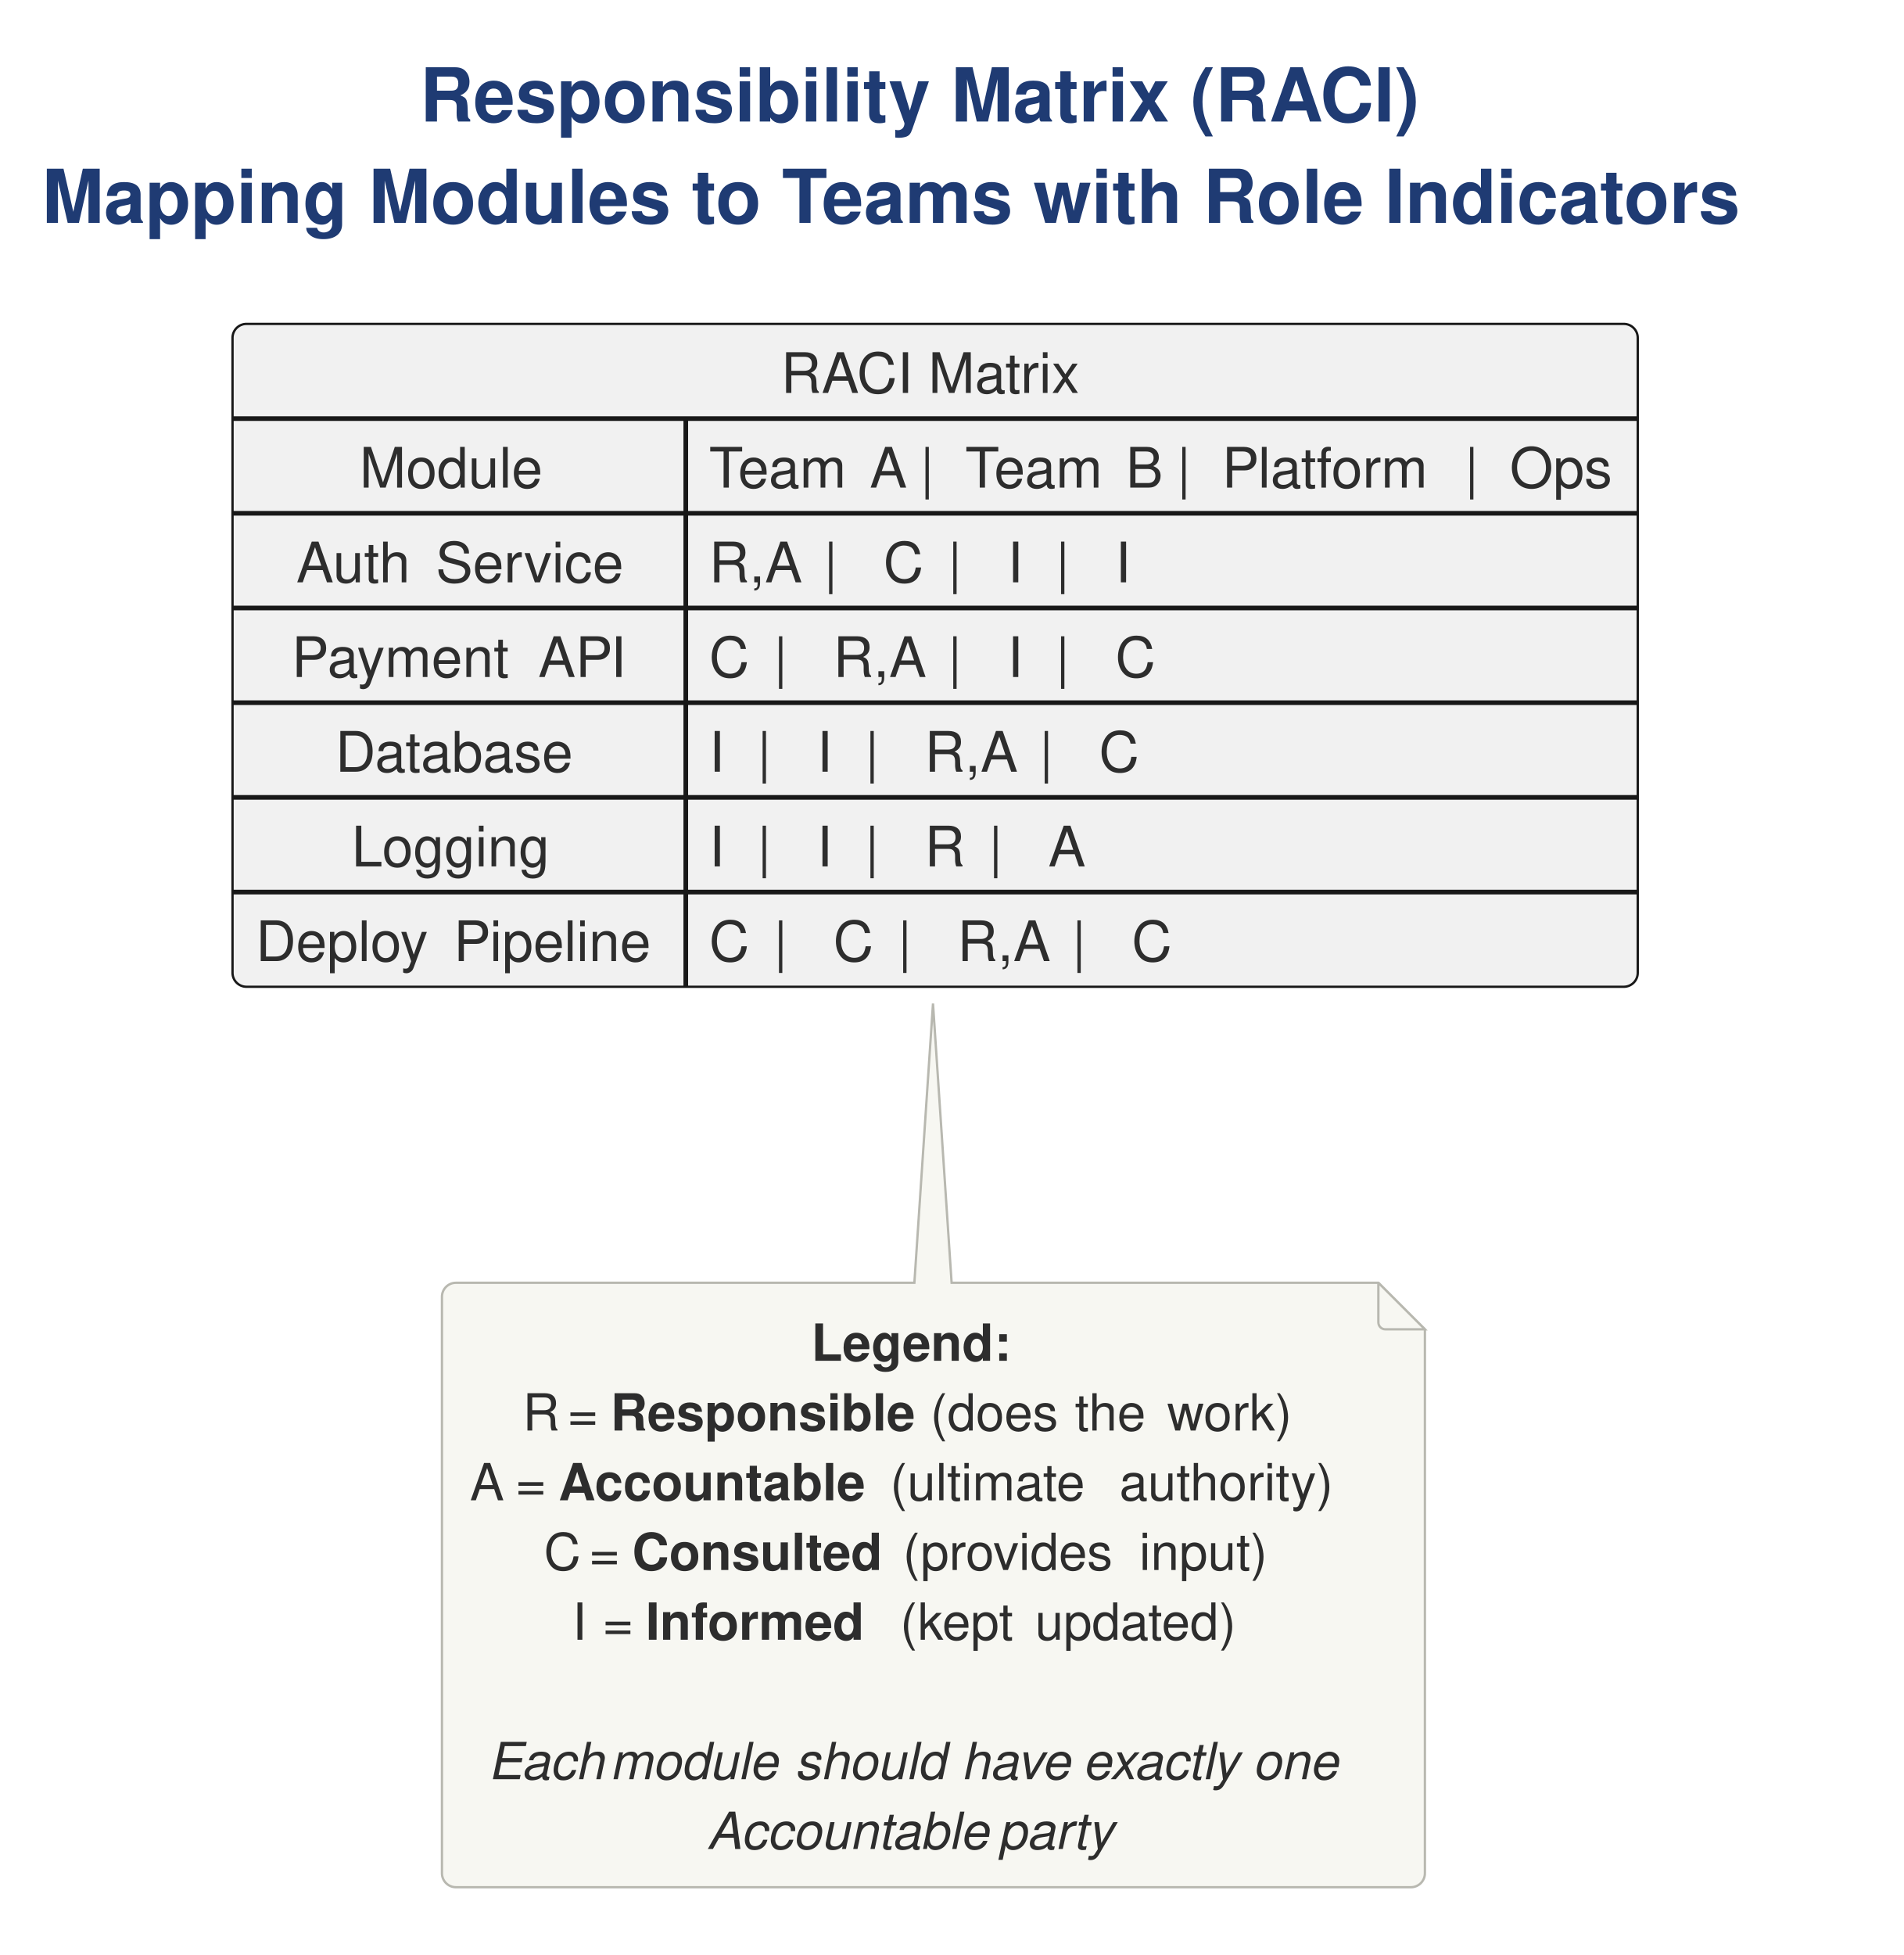
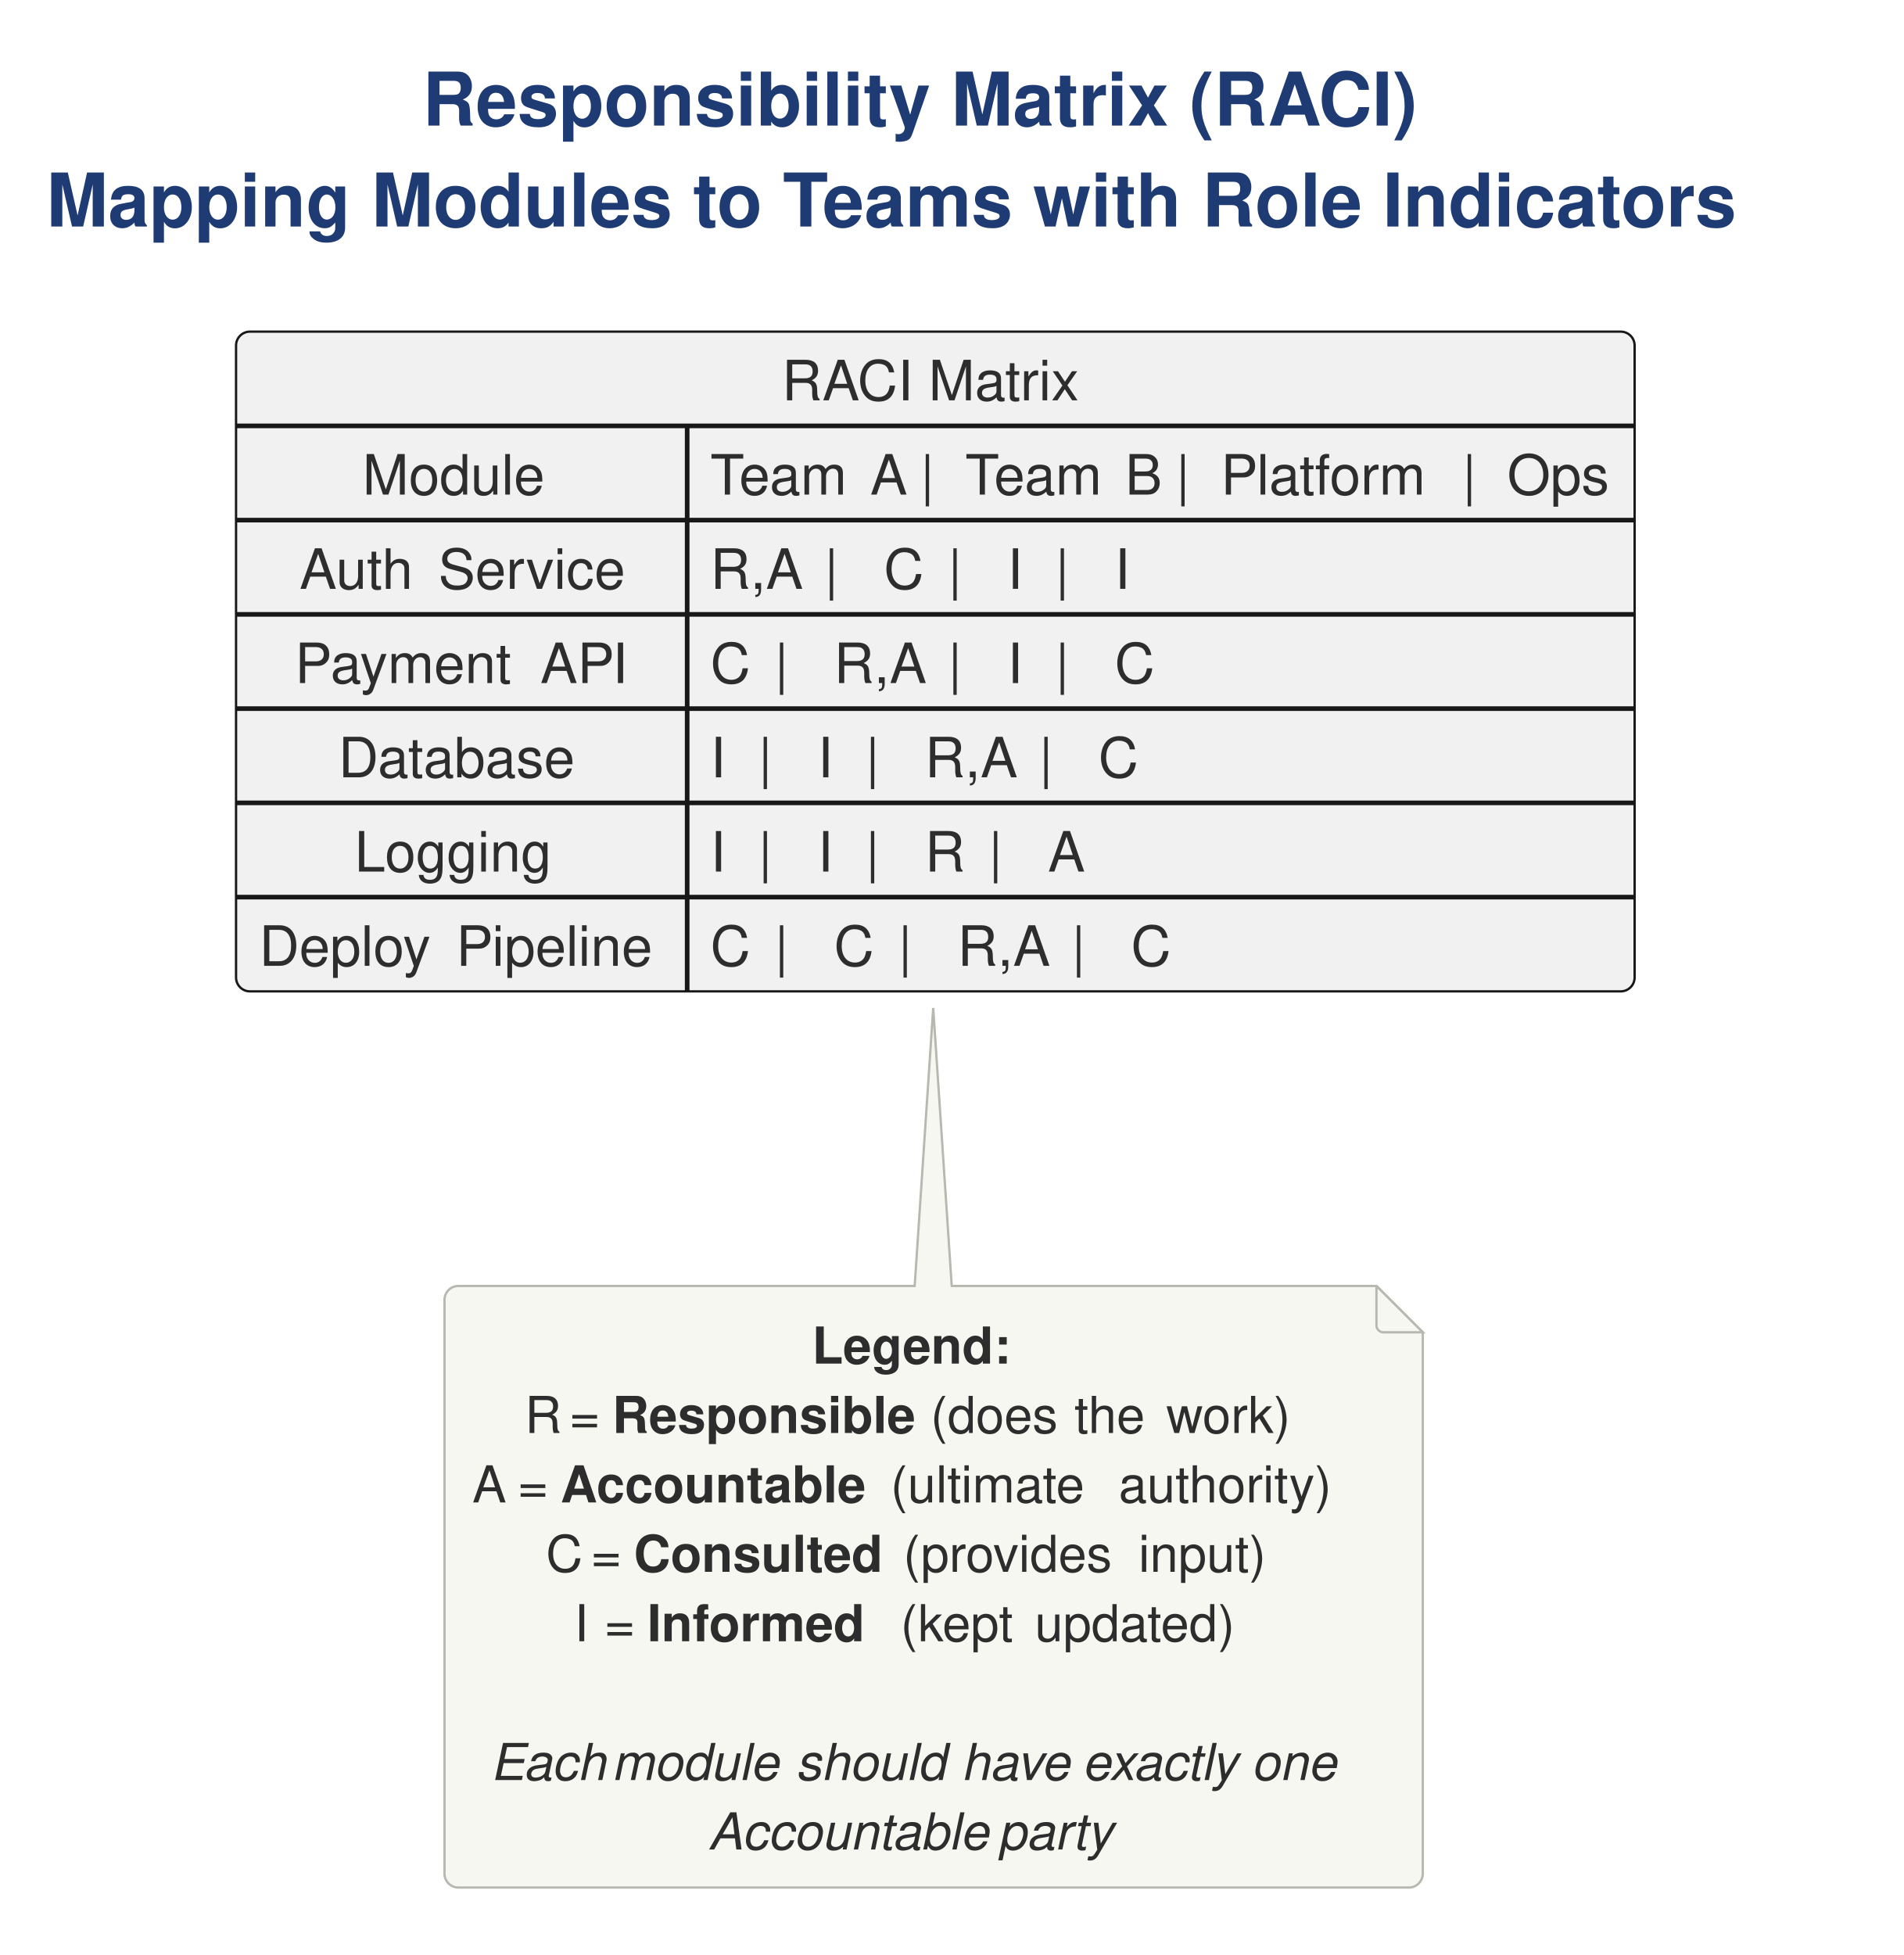
- <svg xmlns="http://www.w3.org/2000/svg" version="1.1" data-diagram-type="CLASS" style="width:409px;height:420px;" width="409px" height="420px" viewBox="0 0 409 420" zoomAndPan="magnify" preserveAspectRatio="none" contentStyleType="text/css">
+ <svg xmlns="http://www.w3.org/2000/svg" version="1.1" data-diagram-type="CLASS" style="width:411px;height:422px;" width="411px" height="422px" viewBox="0 0 411 422" zoomAndPan="magnify" preserveAspectRatio="none" contentStyleType="text/css">
  <defs />
  <g font-family="sans-serif" lengthAdjust="spacing">
    <g class="title" data-source-line="4">
-       <text x="90.2" y="26.104" fill="#1F3B73" font-size="16" textLength="222.432" font-weight="700" font-family="'Helvetica'">Responsibility Matrix (RACI)</text>
-       <text x="9" y="47.896" fill="#1F3B73" font-size="16" textLength="384.833" font-weight="700" font-family="'Helvetica'">Mapping Modules to Teams with Role Indicators</text>
+       <text x="91.2" y="27.104" fill="#1F3B73" font-size="16" textLength="222.432" font-weight="700" font-family="'Helvetica'">Responsibility Matrix (RACI)</text>
+       <text x="10" y="48.896" fill="#1F3B73" font-size="16" textLength="384.833" font-weight="700" font-family="'Helvetica'">Mapping Modules to Teams with Role Indicators</text>
    </g>
    <g class="entity" data-qualified-name="raci" id="ent0001" data-source-line="6">
-       <rect x="49.957" y="69.584" width="301.918" height="142.409" fill="#F1F1F1" style="stroke:#181818;stroke-width:0.5;" rx="3" ry="3" />
-       <text x="167.79" y="84.412" fill="#2D2D2D" font-size="12" textLength="66.252" font-family="'Helvetica'">RACI Matrix</text>
-       <line x1="49.957" y1="89.928" x2="351.875" y2="89.928" style="stroke:#181818;stroke-width:1;" />
-       <text x="77.248" y="104.756" fill="#2D2D2D" font-size="12" textLength="42.804" font-family="'Helvetica'">Module</text>
-       <text x="152.342" y="104.756" fill="#2D2D2D" font-size="12" textLength="31.392" font-family="'Helvetica'">Team</text>
-       <text x="183.734" y="104.756" fill="#2D2D2D" font-size="12" font-family="'Helvetica'"> </text>
-       <text x="186.854" y="104.756" fill="#2D2D2D" font-size="12" font-family="'Helvetica'">A</text>
-       <text x="194.522" y="104.756" fill="#2D2D2D" font-size="12" font-family="'Helvetica'"> </text>
-       <text x="197.642" y="104.756" fill="#2D2D2D" font-size="12" font-family="'Helvetica'">|</text>
-       <text x="204.254" y="104.756" fill="#2D2D2D" font-size="12" font-family="'Helvetica'"> </text>
-       <text x="207.374" y="104.756" fill="#2D2D2D" font-size="12" textLength="31.392" font-family="'Helvetica'">Team</text>
-       <text x="238.767" y="104.756" fill="#2D2D2D" font-size="12" font-family="'Helvetica'"> </text>
-       <text x="241.887" y="104.756" fill="#2D2D2D" font-size="12" font-family="'Helvetica'">B</text>
-       <text x="249.687" y="104.756" fill="#2D2D2D" font-size="12" font-family="'Helvetica'"> </text>
-       <text x="252.807" y="104.756" fill="#2D2D2D" font-size="12" font-family="'Helvetica'">|</text>
-       <text x="259.419" y="104.756" fill="#2D2D2D" font-size="12" font-family="'Helvetica'"> </text>
-       <text x="262.539" y="104.756" fill="#2D2D2D" font-size="12" textLength="48.984" font-family="'Helvetica'">Platform</text>
-       <text x="311.523" y="104.756" fill="#2D2D2D" font-size="12" font-family="'Helvetica'"> </text>
-       <text x="314.643" y="104.756" fill="#2D2D2D" font-size="12" font-family="'Helvetica'">|</text>
-       <text x="321.255" y="104.756" fill="#2D2D2D" font-size="12" font-family="'Helvetica'"> </text>
-       <text x="324.375" y="104.756" fill="#2D2D2D" font-size="12" textLength="22.5" font-family="'Helvetica'">Ops</text>
-       <line x1="147.342" y1="89.928" x2="147.342" y2="110.272" style="stroke:#181818;stroke-width:1;" />
-       <line x1="49.957" y1="110.272" x2="351.875" y2="110.272" style="stroke:#181818;stroke-width:1;" />
-       <text x="63.657" y="125.1" fill="#2D2D2D" font-size="12" textLength="26.832" font-family="'Helvetica'">Auth</text>
-       <text x="90.49" y="125.1" fill="#2D2D2D" font-size="12" font-family="'Helvetica'"> </text>
-       <text x="93.61" y="125.1" fill="#2D2D2D" font-size="12" textLength="40.032" font-family="'Helvetica'">Service</text>
-       <text x="152.342" y="125.1" fill="#2D2D2D" font-size="12" textLength="18.348" font-family="'Helvetica'">R,A</text>
-       <text x="170.69" y="125.1" fill="#2D2D2D" font-size="12" textLength="6.24" font-family="'Helvetica'">  </text>
-       <text x="176.93" y="125.1" fill="#2D2D2D" font-size="12" font-family="'Helvetica'">|</text>
-       <text x="183.542" y="125.1" fill="#2D2D2D" font-size="12" textLength="6.24" font-family="'Helvetica'">  </text>
-       <text x="189.782" y="125.1" fill="#2D2D2D" font-size="12" font-family="'Helvetica'">C</text>
-       <text x="197.366" y="125.1" fill="#2D2D2D" font-size="12" textLength="6.24" font-family="'Helvetica'">  </text>
-       <text x="203.606" y="125.1" fill="#2D2D2D" font-size="12" font-family="'Helvetica'">|</text>
-       <text x="210.218" y="125.1" fill="#2D2D2D" font-size="12" textLength="6.24" font-family="'Helvetica'">  </text>
-       <text x="216.458" y="125.1" fill="#2D2D2D" font-size="12" font-family="'Helvetica'">I</text>
-       <text x="220.527" y="125.1" fill="#2D2D2D" font-size="12" textLength="6.24" font-family="'Helvetica'">  </text>
-       <text x="226.767" y="125.1" fill="#2D2D2D" font-size="12" font-family="'Helvetica'">|</text>
-       <text x="233.379" y="125.1" fill="#2D2D2D" font-size="12" textLength="6.24" font-family="'Helvetica'">  </text>
-       <text x="239.619" y="125.1" fill="#2D2D2D" font-size="12" font-family="'Helvetica'">I</text>
-       <line x1="147.342" y1="110.272" x2="147.342" y2="130.616" style="stroke:#181818;stroke-width:1;" />
-       <line x1="49.957" y1="130.616" x2="351.875" y2="130.616" style="stroke:#181818;stroke-width:1;" />
-       <text x="62.667" y="145.445" fill="#2D2D2D" font-size="12" textLength="49.848" font-family="'Helvetica'">Payment</text>
-       <text x="112.516" y="145.445" fill="#2D2D2D" font-size="12" font-family="'Helvetica'"> </text>
-       <text x="115.636" y="145.445" fill="#2D2D2D" font-size="12" textLength="18.996" font-family="'Helvetica'">API</text>
-       <text x="152.342" y="145.445" fill="#2D2D2D" font-size="12" font-family="'Helvetica'">C</text>
-       <text x="159.926" y="145.445" fill="#2D2D2D" font-size="12" textLength="6.24" font-family="'Helvetica'">  </text>
-       <text x="166.166" y="145.445" fill="#2D2D2D" font-size="12" font-family="'Helvetica'">|</text>
-       <text x="172.778" y="145.445" fill="#2D2D2D" font-size="12" textLength="6.24" font-family="'Helvetica'">  </text>
-       <text x="179.018" y="145.445" fill="#2D2D2D" font-size="12" textLength="18.348" font-family="'Helvetica'">R,A</text>
-       <text x="197.366" y="145.445" fill="#2D2D2D" font-size="12" textLength="6.24" font-family="'Helvetica'">  </text>
-       <text x="203.606" y="145.445" fill="#2D2D2D" font-size="12" font-family="'Helvetica'">|</text>
-       <text x="210.218" y="145.445" fill="#2D2D2D" font-size="12" textLength="6.24" font-family="'Helvetica'">  </text>
-       <text x="216.458" y="145.445" fill="#2D2D2D" font-size="12" font-family="'Helvetica'">I</text>
-       <text x="220.527" y="145.445" fill="#2D2D2D" font-size="12" textLength="6.24" font-family="'Helvetica'">  </text>
-       <text x="226.767" y="145.445" fill="#2D2D2D" font-size="12" font-family="'Helvetica'">|</text>
-       <text x="233.379" y="145.445" fill="#2D2D2D" font-size="12" textLength="6.24" font-family="'Helvetica'">  </text>
-       <text x="239.619" y="145.445" fill="#2D2D2D" font-size="12" font-family="'Helvetica'">C</text>
-       <line x1="147.342" y1="130.616" x2="147.342" y2="150.961" style="stroke:#181818;stroke-width:1;" />
-       <line x1="49.957" y1="150.961" x2="351.875" y2="150.961" style="stroke:#181818;stroke-width:1;" />
-       <text x="72.058" y="165.789" fill="#2D2D2D" font-size="12" textLength="53.184" font-family="'Helvetica'">Database</text>
-       <text x="152.342" y="165.789" fill="#2D2D2D" font-size="12" font-family="'Helvetica'">I</text>
-       <text x="156.41" y="165.789" fill="#2D2D2D" font-size="12" textLength="6.24" font-family="'Helvetica'">  </text>
-       <text x="162.65" y="165.789" fill="#2D2D2D" font-size="12" font-family="'Helvetica'">|</text>
-       <text x="169.262" y="165.789" fill="#2D2D2D" font-size="12" textLength="6.24" font-family="'Helvetica'">  </text>
-       <text x="175.502" y="165.789" fill="#2D2D2D" font-size="12" font-family="'Helvetica'">I</text>
-       <text x="179.57" y="165.789" fill="#2D2D2D" font-size="12" textLength="6.24" font-family="'Helvetica'">  </text>
-       <text x="185.81" y="165.789" fill="#2D2D2D" font-size="12" font-family="'Helvetica'">|</text>
-       <text x="192.422" y="165.789" fill="#2D2D2D" font-size="12" textLength="6.24" font-family="'Helvetica'">  </text>
-       <text x="198.662" y="165.789" fill="#2D2D2D" font-size="12" textLength="18.348" font-family="'Helvetica'">R,A</text>
-       <text x="217.01" y="165.789" fill="#2D2D2D" font-size="12" textLength="6.24" font-family="'Helvetica'">  </text>
-       <text x="223.251" y="165.789" fill="#2D2D2D" font-size="12" font-family="'Helvetica'">|</text>
-       <text x="229.863" y="165.789" fill="#2D2D2D" font-size="12" textLength="6.24" font-family="'Helvetica'">  </text>
-       <text x="236.103" y="165.789" fill="#2D2D2D" font-size="12" font-family="'Helvetica'">C</text>
-       <line x1="147.342" y1="150.961" x2="147.342" y2="171.305" style="stroke:#181818;stroke-width:1;" />
-       <line x1="49.957" y1="171.305" x2="351.875" y2="171.305" style="stroke:#181818;stroke-width:1;" />
-       <text x="75.55" y="186.133" fill="#2D2D2D" font-size="12" textLength="46.2" font-family="'Helvetica'">Logging</text>
-       <text x="152.342" y="186.133" fill="#2D2D2D" font-size="12" font-family="'Helvetica'">I</text>
-       <text x="156.41" y="186.133" fill="#2D2D2D" font-size="12" textLength="6.24" font-family="'Helvetica'">  </text>
-       <text x="162.65" y="186.133" fill="#2D2D2D" font-size="12" font-family="'Helvetica'">|</text>
-       <text x="169.262" y="186.133" fill="#2D2D2D" font-size="12" textLength="6.24" font-family="'Helvetica'">  </text>
-       <text x="175.502" y="186.133" fill="#2D2D2D" font-size="12" font-family="'Helvetica'">I</text>
-       <text x="179.57" y="186.133" fill="#2D2D2D" font-size="12" textLength="6.24" font-family="'Helvetica'">  </text>
-       <text x="185.81" y="186.133" fill="#2D2D2D" font-size="12" font-family="'Helvetica'">|</text>
-       <text x="192.422" y="186.133" fill="#2D2D2D" font-size="12" textLength="6.24" font-family="'Helvetica'">  </text>
-       <text x="198.662" y="186.133" fill="#2D2D2D" font-size="12" font-family="'Helvetica'">R</text>
-       <text x="206.126" y="186.133" fill="#2D2D2D" font-size="12" textLength="6.24" font-family="'Helvetica'">  </text>
-       <text x="212.366" y="186.133" fill="#2D2D2D" font-size="12" font-family="'Helvetica'">|</text>
-       <text x="218.978" y="186.133" fill="#2D2D2D" font-size="12" textLength="6.24" font-family="'Helvetica'">  </text>
-       <text x="225.219" y="186.133" fill="#2D2D2D" font-size="12" font-family="'Helvetica'">A</text>
-       <line x1="147.342" y1="171.305" x2="147.342" y2="191.649" style="stroke:#181818;stroke-width:1;" />
-       <line x1="49.957" y1="191.649" x2="351.875" y2="191.649" style="stroke:#181818;stroke-width:1;" />
-       <text x="54.957" y="206.477" fill="#2D2D2D" font-size="12" textLength="39.384" font-family="'Helvetica'">Deploy</text>
-       <text x="94.342" y="206.477" fill="#2D2D2D" font-size="12" font-family="'Helvetica'"> </text>
-       <text x="97.462" y="206.477" fill="#2D2D2D" font-size="12" textLength="44.88" font-family="'Helvetica'">Pipeline</text>
-       <text x="152.342" y="206.477" fill="#2D2D2D" font-size="12" font-family="'Helvetica'">C</text>
-       <text x="159.926" y="206.477" fill="#2D2D2D" font-size="12" textLength="6.24" font-family="'Helvetica'">  </text>
-       <text x="166.166" y="206.477" fill="#2D2D2D" font-size="12" font-family="'Helvetica'">|</text>
-       <text x="172.778" y="206.477" fill="#2D2D2D" font-size="12" textLength="6.24" font-family="'Helvetica'">  </text>
-       <text x="179.018" y="206.477" fill="#2D2D2D" font-size="12" font-family="'Helvetica'">C</text>
-       <text x="186.602" y="206.477" fill="#2D2D2D" font-size="12" textLength="6.24" font-family="'Helvetica'">  </text>
-       <text x="192.842" y="206.477" fill="#2D2D2D" font-size="12" font-family="'Helvetica'">|</text>
-       <text x="199.454" y="206.477" fill="#2D2D2D" font-size="12" textLength="6.24" font-family="'Helvetica'">  </text>
-       <text x="205.694" y="206.477" fill="#2D2D2D" font-size="12" textLength="18.348" font-family="'Helvetica'">R,A</text>
-       <text x="224.043" y="206.477" fill="#2D2D2D" font-size="12" textLength="6.24" font-family="'Helvetica'">  </text>
-       <text x="230.283" y="206.477" fill="#2D2D2D" font-size="12" font-family="'Helvetica'">|</text>
-       <text x="236.895" y="206.477" fill="#2D2D2D" font-size="12" textLength="6.24" font-family="'Helvetica'">  </text>
-       <text x="243.135" y="206.477" fill="#2D2D2D" font-size="12" font-family="'Helvetica'">C</text>
-       <line x1="147.342" y1="191.649" x2="147.342" y2="211.993" style="stroke:#181818;stroke-width:1;" />
+       <rect x="50.957" y="71.584" width="301.918" height="142.409" fill="#F1F1F1" style="stroke:#181818;stroke-width:0.5;" rx="3" ry="3" />
+       <text x="168.79" y="86.412" fill="#2D2D2D" font-size="12" textLength="66.252" font-family="'Helvetica'">RACI Matrix</text>
+       <line x1="50.957" y1="91.928" x2="352.875" y2="91.928" style="stroke:#181818;stroke-width:1;" />
+       <text x="78.248" y="106.756" fill="#2D2D2D" font-size="12" textLength="42.804" font-family="'Helvetica'">Module</text>
+       <text x="153.342" y="106.756" fill="#2D2D2D" font-size="12" textLength="31.392" font-family="'Helvetica'">Team</text>
+       <text x="184.734" y="106.756" fill="#2D2D2D" font-size="12" font-family="'Helvetica'"> </text>
+       <text x="187.854" y="106.756" fill="#2D2D2D" font-size="12" font-family="'Helvetica'">A</text>
+       <text x="195.522" y="106.756" fill="#2D2D2D" font-size="12" font-family="'Helvetica'"> </text>
+       <text x="198.642" y="106.756" fill="#2D2D2D" font-size="12" font-family="'Helvetica'">|</text>
+       <text x="205.254" y="106.756" fill="#2D2D2D" font-size="12" font-family="'Helvetica'"> </text>
+       <text x="208.374" y="106.756" fill="#2D2D2D" font-size="12" textLength="31.392" font-family="'Helvetica'">Team</text>
+       <text x="239.767" y="106.756" fill="#2D2D2D" font-size="12" font-family="'Helvetica'"> </text>
+       <text x="242.887" y="106.756" fill="#2D2D2D" font-size="12" font-family="'Helvetica'">B</text>
+       <text x="250.687" y="106.756" fill="#2D2D2D" font-size="12" font-family="'Helvetica'"> </text>
+       <text x="253.807" y="106.756" fill="#2D2D2D" font-size="12" font-family="'Helvetica'">|</text>
+       <text x="260.419" y="106.756" fill="#2D2D2D" font-size="12" font-family="'Helvetica'"> </text>
+       <text x="263.539" y="106.756" fill="#2D2D2D" font-size="12" textLength="48.984" font-family="'Helvetica'">Platform</text>
+       <text x="312.523" y="106.756" fill="#2D2D2D" font-size="12" font-family="'Helvetica'"> </text>
+       <text x="315.643" y="106.756" fill="#2D2D2D" font-size="12" font-family="'Helvetica'">|</text>
+       <text x="322.255" y="106.756" fill="#2D2D2D" font-size="12" font-family="'Helvetica'"> </text>
+       <text x="325.375" y="106.756" fill="#2D2D2D" font-size="12" textLength="22.5" font-family="'Helvetica'">Ops</text>
+       <line x1="148.342" y1="91.928" x2="148.342" y2="112.272" style="stroke:#181818;stroke-width:1;" />
+       <line x1="50.957" y1="112.272" x2="352.875" y2="112.272" style="stroke:#181818;stroke-width:1;" />
+       <text x="64.657" y="127.1" fill="#2D2D2D" font-size="12" textLength="26.832" font-family="'Helvetica'">Auth</text>
+       <text x="91.49" y="127.1" fill="#2D2D2D" font-size="12" font-family="'Helvetica'"> </text>
+       <text x="94.61" y="127.1" fill="#2D2D2D" font-size="12" textLength="40.032" font-family="'Helvetica'">Service</text>
+       <text x="153.342" y="127.1" fill="#2D2D2D" font-size="12" textLength="18.348" font-family="'Helvetica'">R,A</text>
+       <text x="171.69" y="127.1" fill="#2D2D2D" font-size="12" textLength="6.24" font-family="'Helvetica'">  </text>
+       <text x="177.93" y="127.1" fill="#2D2D2D" font-size="12" font-family="'Helvetica'">|</text>
+       <text x="184.542" y="127.1" fill="#2D2D2D" font-size="12" textLength="6.24" font-family="'Helvetica'">  </text>
+       <text x="190.782" y="127.1" fill="#2D2D2D" font-size="12" font-family="'Helvetica'">C</text>
+       <text x="198.366" y="127.1" fill="#2D2D2D" font-size="12" textLength="6.24" font-family="'Helvetica'">  </text>
+       <text x="204.606" y="127.1" fill="#2D2D2D" font-size="12" font-family="'Helvetica'">|</text>
+       <text x="211.218" y="127.1" fill="#2D2D2D" font-size="12" textLength="6.24" font-family="'Helvetica'">  </text>
+       <text x="217.458" y="127.1" fill="#2D2D2D" font-size="12" font-family="'Helvetica'">I</text>
+       <text x="221.527" y="127.1" fill="#2D2D2D" font-size="12" textLength="6.24" font-family="'Helvetica'">  </text>
+       <text x="227.767" y="127.1" fill="#2D2D2D" font-size="12" font-family="'Helvetica'">|</text>
+       <text x="234.379" y="127.1" fill="#2D2D2D" font-size="12" textLength="6.24" font-family="'Helvetica'">  </text>
+       <text x="240.619" y="127.1" fill="#2D2D2D" font-size="12" font-family="'Helvetica'">I</text>
+       <line x1="148.342" y1="112.272" x2="148.342" y2="132.616" style="stroke:#181818;stroke-width:1;" />
+       <line x1="50.957" y1="132.616" x2="352.875" y2="132.616" style="stroke:#181818;stroke-width:1;" />
+       <text x="63.667" y="147.445" fill="#2D2D2D" font-size="12" textLength="49.848" font-family="'Helvetica'">Payment</text>
+       <text x="113.516" y="147.445" fill="#2D2D2D" font-size="12" font-family="'Helvetica'"> </text>
+       <text x="116.636" y="147.445" fill="#2D2D2D" font-size="12" textLength="18.996" font-family="'Helvetica'">API</text>
+       <text x="153.342" y="147.445" fill="#2D2D2D" font-size="12" font-family="'Helvetica'">C</text>
+       <text x="160.926" y="147.445" fill="#2D2D2D" font-size="12" textLength="6.24" font-family="'Helvetica'">  </text>
+       <text x="167.166" y="147.445" fill="#2D2D2D" font-size="12" font-family="'Helvetica'">|</text>
+       <text x="173.778" y="147.445" fill="#2D2D2D" font-size="12" textLength="6.24" font-family="'Helvetica'">  </text>
+       <text x="180.018" y="147.445" fill="#2D2D2D" font-size="12" textLength="18.348" font-family="'Helvetica'">R,A</text>
+       <text x="198.366" y="147.445" fill="#2D2D2D" font-size="12" textLength="6.24" font-family="'Helvetica'">  </text>
+       <text x="204.606" y="147.445" fill="#2D2D2D" font-size="12" font-family="'Helvetica'">|</text>
+       <text x="211.218" y="147.445" fill="#2D2D2D" font-size="12" textLength="6.24" font-family="'Helvetica'">  </text>
+       <text x="217.458" y="147.445" fill="#2D2D2D" font-size="12" font-family="'Helvetica'">I</text>
+       <text x="221.527" y="147.445" fill="#2D2D2D" font-size="12" textLength="6.24" font-family="'Helvetica'">  </text>
+       <text x="227.767" y="147.445" fill="#2D2D2D" font-size="12" font-family="'Helvetica'">|</text>
+       <text x="234.379" y="147.445" fill="#2D2D2D" font-size="12" textLength="6.24" font-family="'Helvetica'">  </text>
+       <text x="240.619" y="147.445" fill="#2D2D2D" font-size="12" font-family="'Helvetica'">C</text>
+       <line x1="148.342" y1="132.616" x2="148.342" y2="152.961" style="stroke:#181818;stroke-width:1;" />
+       <line x1="50.957" y1="152.961" x2="352.875" y2="152.961" style="stroke:#181818;stroke-width:1;" />
+       <text x="73.058" y="167.789" fill="#2D2D2D" font-size="12" textLength="53.184" font-family="'Helvetica'">Database</text>
+       <text x="153.342" y="167.789" fill="#2D2D2D" font-size="12" font-family="'Helvetica'">I</text>
+       <text x="157.41" y="167.789" fill="#2D2D2D" font-size="12" textLength="6.24" font-family="'Helvetica'">  </text>
+       <text x="163.65" y="167.789" fill="#2D2D2D" font-size="12" font-family="'Helvetica'">|</text>
+       <text x="170.262" y="167.789" fill="#2D2D2D" font-size="12" textLength="6.24" font-family="'Helvetica'">  </text>
+       <text x="176.502" y="167.789" fill="#2D2D2D" font-size="12" font-family="'Helvetica'">I</text>
+       <text x="180.57" y="167.789" fill="#2D2D2D" font-size="12" textLength="6.24" font-family="'Helvetica'">  </text>
+       <text x="186.81" y="167.789" fill="#2D2D2D" font-size="12" font-family="'Helvetica'">|</text>
+       <text x="193.422" y="167.789" fill="#2D2D2D" font-size="12" textLength="6.24" font-family="'Helvetica'">  </text>
+       <text x="199.662" y="167.789" fill="#2D2D2D" font-size="12" textLength="18.348" font-family="'Helvetica'">R,A</text>
+       <text x="218.01" y="167.789" fill="#2D2D2D" font-size="12" textLength="6.24" font-family="'Helvetica'">  </text>
+       <text x="224.251" y="167.789" fill="#2D2D2D" font-size="12" font-family="'Helvetica'">|</text>
+       <text x="230.863" y="167.789" fill="#2D2D2D" font-size="12" textLength="6.24" font-family="'Helvetica'">  </text>
+       <text x="237.103" y="167.789" fill="#2D2D2D" font-size="12" font-family="'Helvetica'">C</text>
+       <line x1="148.342" y1="152.961" x2="148.342" y2="173.305" style="stroke:#181818;stroke-width:1;" />
+       <line x1="50.957" y1="173.305" x2="352.875" y2="173.305" style="stroke:#181818;stroke-width:1;" />
+       <text x="76.55" y="188.133" fill="#2D2D2D" font-size="12" textLength="46.2" font-family="'Helvetica'">Logging</text>
+       <text x="153.342" y="188.133" fill="#2D2D2D" font-size="12" font-family="'Helvetica'">I</text>
+       <text x="157.41" y="188.133" fill="#2D2D2D" font-size="12" textLength="6.24" font-family="'Helvetica'">  </text>
+       <text x="163.65" y="188.133" fill="#2D2D2D" font-size="12" font-family="'Helvetica'">|</text>
+       <text x="170.262" y="188.133" fill="#2D2D2D" font-size="12" textLength="6.24" font-family="'Helvetica'">  </text>
+       <text x="176.502" y="188.133" fill="#2D2D2D" font-size="12" font-family="'Helvetica'">I</text>
+       <text x="180.57" y="188.133" fill="#2D2D2D" font-size="12" textLength="6.24" font-family="'Helvetica'">  </text>
+       <text x="186.81" y="188.133" fill="#2D2D2D" font-size="12" font-family="'Helvetica'">|</text>
+       <text x="193.422" y="188.133" fill="#2D2D2D" font-size="12" textLength="6.24" font-family="'Helvetica'">  </text>
+       <text x="199.662" y="188.133" fill="#2D2D2D" font-size="12" font-family="'Helvetica'">R</text>
+       <text x="207.126" y="188.133" fill="#2D2D2D" font-size="12" textLength="6.24" font-family="'Helvetica'">  </text>
+       <text x="213.366" y="188.133" fill="#2D2D2D" font-size="12" font-family="'Helvetica'">|</text>
+       <text x="219.978" y="188.133" fill="#2D2D2D" font-size="12" textLength="6.24" font-family="'Helvetica'">  </text>
+       <text x="226.219" y="188.133" fill="#2D2D2D" font-size="12" font-family="'Helvetica'">A</text>
+       <line x1="148.342" y1="173.305" x2="148.342" y2="193.649" style="stroke:#181818;stroke-width:1;" />
+       <line x1="50.957" y1="193.649" x2="352.875" y2="193.649" style="stroke:#181818;stroke-width:1;" />
+       <text x="55.957" y="208.477" fill="#2D2D2D" font-size="12" textLength="39.384" font-family="'Helvetica'">Deploy</text>
+       <text x="95.342" y="208.477" fill="#2D2D2D" font-size="12" font-family="'Helvetica'"> </text>
+       <text x="98.462" y="208.477" fill="#2D2D2D" font-size="12" textLength="44.88" font-family="'Helvetica'">Pipeline</text>
+       <text x="153.342" y="208.477" fill="#2D2D2D" font-size="12" font-family="'Helvetica'">C</text>
+       <text x="160.926" y="208.477" fill="#2D2D2D" font-size="12" textLength="6.24" font-family="'Helvetica'">  </text>
+       <text x="167.166" y="208.477" fill="#2D2D2D" font-size="12" font-family="'Helvetica'">|</text>
+       <text x="173.778" y="208.477" fill="#2D2D2D" font-size="12" textLength="6.24" font-family="'Helvetica'">  </text>
+       <text x="180.018" y="208.477" fill="#2D2D2D" font-size="12" font-family="'Helvetica'">C</text>
+       <text x="187.602" y="208.477" fill="#2D2D2D" font-size="12" textLength="6.24" font-family="'Helvetica'">  </text>
+       <text x="193.842" y="208.477" fill="#2D2D2D" font-size="12" font-family="'Helvetica'">|</text>
+       <text x="200.454" y="208.477" fill="#2D2D2D" font-size="12" textLength="6.24" font-family="'Helvetica'">  </text>
+       <text x="206.694" y="208.477" fill="#2D2D2D" font-size="12" textLength="18.348" font-family="'Helvetica'">R,A</text>
+       <text x="225.043" y="208.477" fill="#2D2D2D" font-size="12" textLength="6.24" font-family="'Helvetica'">  </text>
+       <text x="231.283" y="208.477" fill="#2D2D2D" font-size="12" font-family="'Helvetica'">|</text>
+       <text x="237.895" y="208.477" fill="#2D2D2D" font-size="12" textLength="6.24" font-family="'Helvetica'">  </text>
+       <text x="244.135" y="208.477" fill="#2D2D2D" font-size="12" font-family="'Helvetica'">C</text>
+       <line x1="148.342" y1="193.649" x2="148.342" y2="213.993" style="stroke:#181818;stroke-width:1;" />
    </g>
    <g class="entity" data-qualified-name="GMN2" id="ent0003" data-source-line="16">
-       <path d="M94.957,278.584 L94.957,402.439 A3,3 0 0 0 97.957,405.439 L303.146,405.439 A3,3 0 0 0 306.146,402.439 L306.146,285.584 L296.146,275.584 L204.457,275.584 L200.457,215.594 L196.457,275.584 L97.957,275.584 A3,3 0 0 0 94.957,278.584" style="stroke:#B8B8B0;stroke-width:0.5;" fill="#F7F7F2" />
-       <path d="M296.146,275.584 L296.146,284.084 A1.5,1.5 0 0 0 297.646,285.584 L306.146,285.584 L296.146,275.584" style="stroke:#B8B8B0;stroke-width:0.5;" fill="#F7F7F2" />
-       <text x="174.299" y="292.343" fill="#2D2D2D" font-size="11" textLength="43.505" font-weight="700" font-family="'Helvetica'">Legend:</text>
-       <text x="112.309" y="307.325" fill="#2D2D2D" font-size="11" font-family="'Helvetica'">R</text>
-       <text x="119.151" y="307.325" fill="#2D2D2D" font-size="11" font-family="'Helvetica'"> </text>
-       <text x="122.011" y="307.325" fill="#2D2D2D" font-size="11" font-family="'Helvetica'">=</text>
-       <text x="128.303" y="307.325" fill="#2D2D2D" font-size="11" font-family="'Helvetica'"> </text>
-       <text x="131.163" y="307.325" fill="#2D2D2D" font-size="11" textLength="65.868" font-weight="700" font-family="'Helvetica'">Responsible</text>
-       <text x="197.031" y="307.325" fill="#2D2D2D" font-size="11" font-family="'Helvetica'"> </text>
-       <text x="199.891" y="307.325" fill="#2D2D2D" font-size="11" textLength="28.193" font-family="'Helvetica'">(does</text>
-       <text x="228.083" y="307.325" fill="#2D2D2D" font-size="11" font-family="'Helvetica'"> </text>
-       <text x="230.943" y="307.325" fill="#2D2D2D" font-size="11" textLength="16.973" font-family="'Helvetica'">the</text>
-       <text x="247.916" y="307.325" fill="#2D2D2D" font-size="11" font-family="'Helvetica'"> </text>
-       <text x="250.776" y="307.325" fill="#2D2D2D" font-size="11" textLength="29.018" font-family="'Helvetica'">work)</text>
-       <text x="100.957" y="322.307" fill="#2D2D2D" font-size="11" font-family="'Helvetica'">A</text>
-       <text x="107.986" y="322.307" fill="#2D2D2D" font-size="11" font-family="'Helvetica'"> </text>
-       <text x="110.846" y="322.307" fill="#2D2D2D" font-size="11" font-family="'Helvetica'">=</text>
-       <text x="117.138" y="322.307" fill="#2D2D2D" font-size="11" font-family="'Helvetica'"> </text>
-       <text x="119.998" y="322.307" fill="#2D2D2D" font-size="11" textLength="68.398" font-weight="700" font-family="'Helvetica'">Accountable</text>
-       <text x="188.396" y="322.307" fill="#2D2D2D" font-size="11" font-family="'Helvetica'"> </text>
-       <text x="191.256" y="322.307" fill="#2D2D2D" font-size="11" textLength="46.376" font-family="'Helvetica'">(ultimate</text>
-       <text x="237.631" y="322.307" fill="#2D2D2D" font-size="11" font-family="'Helvetica'"> </text>
-       <text x="240.491" y="322.307" fill="#2D2D2D" font-size="11" textLength="50.655" font-family="'Helvetica'">authority)</text>
-       <text x="116.847" y="337.289" fill="#2D2D2D" font-size="11" font-family="'Helvetica'">C</text>
-       <text x="123.799" y="337.289" fill="#2D2D2D" font-size="11" font-family="'Helvetica'"> </text>
-       <text x="126.659" y="337.289" fill="#2D2D2D" font-size="11" font-family="'Helvetica'">=</text>
-       <text x="132.951" y="337.289" fill="#2D2D2D" font-size="11" font-family="'Helvetica'"> </text>
-       <text x="135.811" y="337.289" fill="#2D2D2D" font-size="11" textLength="55.33" font-weight="700" font-family="'Helvetica'">Consulted</text>
-       <text x="191.14" y="337.289" fill="#2D2D2D" font-size="11" font-family="'Helvetica'"> </text>
-       <text x="194" y="337.289" fill="#2D2D2D" font-size="11" textLength="47.927" font-family="'Helvetica'">(provides</text>
-       <text x="241.927" y="337.289" fill="#2D2D2D" font-size="11" font-family="'Helvetica'"> </text>
-       <text x="244.787" y="337.289" fill="#2D2D2D" font-size="11" textLength="30.47" font-family="'Helvetica'">input)</text>
-       <text x="122.979" y="352.271" fill="#2D2D2D" font-size="11" font-family="'Helvetica'">I</text>
-       <text x="126.708" y="352.271" fill="#2D2D2D" font-size="11" font-family="'Helvetica'"> </text>
-       <text x="129.568" y="352.271" fill="#2D2D2D" font-size="11" font-family="'Helvetica'">=</text>
-       <text x="135.86" y="352.271" fill="#2D2D2D" font-size="11" font-family="'Helvetica'"> </text>
-       <text x="138.72" y="352.271" fill="#2D2D2D" font-size="11" textLength="51.832" font-weight="700" font-family="'Helvetica'">Informed</text>
-       <text x="190.552" y="352.271" fill="#2D2D2D" font-size="11" font-family="'Helvetica'"> </text>
-       <text x="193.412" y="352.271" fill="#2D2D2D" font-size="11" textLength="26.114" font-family="'Helvetica'">(kept</text>
-       <text x="219.526" y="352.271" fill="#2D2D2D" font-size="11" font-family="'Helvetica'"> </text>
-       <text x="222.385" y="352.271" fill="#2D2D2D" font-size="11" textLength="46.739" font-family="'Helvetica'">updated)</text>
-       <text x="194.622" y="367.252" fill="#2D2D2D" font-size="11" font-family="'Helvetica'"> </text>
-       <text x="104.912" y="382.234" fill="#2D2D2D" font-size="11" textLength="23.254" font-style="italic" font-family="'Helvetica'">Each</text>
-       <text x="128.166" y="382.234" fill="#2D2D2D" font-size="11" font-style="italic" font-family="'Helvetica'"> </text>
-       <text x="131.026" y="382.234" fill="#2D2D2D" font-size="11" textLength="36.883" font-style="italic" font-family="'Helvetica'">module</text>
-       <text x="167.908" y="382.234" fill="#2D2D2D" font-size="11" font-style="italic" font-family="'Helvetica'"> </text>
-       <text x="170.768" y="382.234" fill="#2D2D2D" font-size="11" textLength="32.89" font-style="italic" font-family="'Helvetica'">should</text>
-       <text x="203.658" y="382.234" fill="#2D2D2D" font-size="11" font-style="italic" font-family="'Helvetica'"> </text>
-       <text x="206.518" y="382.234" fill="#2D2D2D" font-size="11" textLength="23.243" font-style="italic" font-family="'Helvetica'">have</text>
-       <text x="229.761" y="382.234" fill="#2D2D2D" font-size="11" font-style="italic" font-family="'Helvetica'"> </text>
-       <text x="232.621" y="382.234" fill="#2D2D2D" font-size="11" textLength="33.66" font-style="italic" font-family="'Helvetica'">exactly</text>
-       <text x="266.281" y="382.234" fill="#2D2D2D" font-size="11" font-style="italic" font-family="'Helvetica'"> </text>
-       <text x="269.141" y="382.234" fill="#2D2D2D" font-size="11" textLength="18.051" font-style="italic" font-family="'Helvetica'">one</text>
-       <text x="151.893" y="397.216" fill="#2D2D2D" font-size="11" textLength="59.675" font-style="italic" font-family="'Helvetica'">Accountable</text>
-       <text x="211.567" y="397.216" fill="#2D2D2D" font-size="11" font-style="italic" font-family="'Helvetica'"> </text>
-       <text x="214.427" y="397.216" fill="#2D2D2D" font-size="11" textLength="25.784" font-style="italic" font-family="'Helvetica'">party</text>
+       <path d="M95.957,280.584 L95.957,404.439 A3,3 0 0 0 98.957,407.439 L304.146,407.439 A3,3 0 0 0 307.146,404.439 L307.146,287.584 L297.146,277.584 L205.457,277.584 L201.457,217.594 L197.457,277.584 L98.957,277.584 A3,3 0 0 0 95.957,280.584" style="stroke:#B8B8B0;stroke-width:0.5;" fill="#F7F7F2" />
+       <path d="M297.146,277.584 L297.146,286.084 A1.5,1.5 0 0 0 298.646,287.584 L307.146,287.584 L297.146,277.584" style="stroke:#B8B8B0;stroke-width:0.5;" fill="#F7F7F2" />
+       <text x="175.299" y="294.343" fill="#2D2D2D" font-size="11" textLength="43.505" font-weight="700" font-family="'Helvetica'">Legend:</text>
+       <text x="113.309" y="309.325" fill="#2D2D2D" font-size="11" font-family="'Helvetica'">R</text>
+       <text x="120.151" y="309.325" fill="#2D2D2D" font-size="11" font-family="'Helvetica'"> </text>
+       <text x="123.011" y="309.325" fill="#2D2D2D" font-size="11" font-family="'Helvetica'">=</text>
+       <text x="129.303" y="309.325" fill="#2D2D2D" font-size="11" font-family="'Helvetica'"> </text>
+       <text x="132.163" y="309.325" fill="#2D2D2D" font-size="11" textLength="65.868" font-weight="700" font-family="'Helvetica'">Responsible</text>
+       <text x="198.031" y="309.325" fill="#2D2D2D" font-size="11" font-family="'Helvetica'"> </text>
+       <text x="200.891" y="309.325" fill="#2D2D2D" font-size="11" textLength="28.193" font-family="'Helvetica'">(does</text>
+       <text x="229.083" y="309.325" fill="#2D2D2D" font-size="11" font-family="'Helvetica'"> </text>
+       <text x="231.943" y="309.325" fill="#2D2D2D" font-size="11" textLength="16.973" font-family="'Helvetica'">the</text>
+       <text x="248.916" y="309.325" fill="#2D2D2D" font-size="11" font-family="'Helvetica'"> </text>
+       <text x="251.776" y="309.325" fill="#2D2D2D" font-size="11" textLength="29.018" font-family="'Helvetica'">work)</text>
+       <text x="101.957" y="324.307" fill="#2D2D2D" font-size="11" font-family="'Helvetica'">A</text>
+       <text x="108.986" y="324.307" fill="#2D2D2D" font-size="11" font-family="'Helvetica'"> </text>
+       <text x="111.846" y="324.307" fill="#2D2D2D" font-size="11" font-family="'Helvetica'">=</text>
+       <text x="118.138" y="324.307" fill="#2D2D2D" font-size="11" font-family="'Helvetica'"> </text>
+       <text x="120.998" y="324.307" fill="#2D2D2D" font-size="11" textLength="68.398" font-weight="700" font-family="'Helvetica'">Accountable</text>
+       <text x="189.396" y="324.307" fill="#2D2D2D" font-size="11" font-family="'Helvetica'"> </text>
+       <text x="192.256" y="324.307" fill="#2D2D2D" font-size="11" textLength="46.376" font-family="'Helvetica'">(ultimate</text>
+       <text x="238.631" y="324.307" fill="#2D2D2D" font-size="11" font-family="'Helvetica'"> </text>
+       <text x="241.491" y="324.307" fill="#2D2D2D" font-size="11" textLength="50.655" font-family="'Helvetica'">authority)</text>
+       <text x="117.847" y="339.289" fill="#2D2D2D" font-size="11" font-family="'Helvetica'">C</text>
+       <text x="124.799" y="339.289" fill="#2D2D2D" font-size="11" font-family="'Helvetica'"> </text>
+       <text x="127.659" y="339.289" fill="#2D2D2D" font-size="11" font-family="'Helvetica'">=</text>
+       <text x="133.951" y="339.289" fill="#2D2D2D" font-size="11" font-family="'Helvetica'"> </text>
+       <text x="136.811" y="339.289" fill="#2D2D2D" font-size="11" textLength="55.33" font-weight="700" font-family="'Helvetica'">Consulted</text>
+       <text x="192.14" y="339.289" fill="#2D2D2D" font-size="11" font-family="'Helvetica'"> </text>
+       <text x="195" y="339.289" fill="#2D2D2D" font-size="11" textLength="47.927" font-family="'Helvetica'">(provides</text>
+       <text x="242.927" y="339.289" fill="#2D2D2D" font-size="11" font-family="'Helvetica'"> </text>
+       <text x="245.787" y="339.289" fill="#2D2D2D" font-size="11" textLength="30.47" font-family="'Helvetica'">input)</text>
+       <text x="123.979" y="354.271" fill="#2D2D2D" font-size="11" font-family="'Helvetica'">I</text>
+       <text x="127.708" y="354.271" fill="#2D2D2D" font-size="11" font-family="'Helvetica'"> </text>
+       <text x="130.568" y="354.271" fill="#2D2D2D" font-size="11" font-family="'Helvetica'">=</text>
+       <text x="136.86" y="354.271" fill="#2D2D2D" font-size="11" font-family="'Helvetica'"> </text>
+       <text x="139.72" y="354.271" fill="#2D2D2D" font-size="11" textLength="51.832" font-weight="700" font-family="'Helvetica'">Informed</text>
+       <text x="191.552" y="354.271" fill="#2D2D2D" font-size="11" font-family="'Helvetica'"> </text>
+       <text x="194.412" y="354.271" fill="#2D2D2D" font-size="11" textLength="26.114" font-family="'Helvetica'">(kept</text>
+       <text x="220.526" y="354.271" fill="#2D2D2D" font-size="11" font-family="'Helvetica'"> </text>
+       <text x="223.385" y="354.271" fill="#2D2D2D" font-size="11" textLength="46.739" font-family="'Helvetica'">updated)</text>
+       <text x="195.622" y="369.252" fill="#2D2D2D" font-size="11" font-family="'Helvetica'"> </text>
+       <text x="105.912" y="384.234" fill="#2D2D2D" font-size="11" textLength="23.254" font-style="italic" font-family="'Helvetica'">Each</text>
+       <text x="129.166" y="384.234" fill="#2D2D2D" font-size="11" font-style="italic" font-family="'Helvetica'"> </text>
+       <text x="132.026" y="384.234" fill="#2D2D2D" font-size="11" textLength="36.883" font-style="italic" font-family="'Helvetica'">module</text>
+       <text x="168.908" y="384.234" fill="#2D2D2D" font-size="11" font-style="italic" font-family="'Helvetica'"> </text>
+       <text x="171.768" y="384.234" fill="#2D2D2D" font-size="11" textLength="32.89" font-style="italic" font-family="'Helvetica'">should</text>
+       <text x="204.658" y="384.234" fill="#2D2D2D" font-size="11" font-style="italic" font-family="'Helvetica'"> </text>
+       <text x="207.518" y="384.234" fill="#2D2D2D" font-size="11" textLength="23.243" font-style="italic" font-family="'Helvetica'">have</text>
+       <text x="230.761" y="384.234" fill="#2D2D2D" font-size="11" font-style="italic" font-family="'Helvetica'"> </text>
+       <text x="233.621" y="384.234" fill="#2D2D2D" font-size="11" textLength="33.66" font-style="italic" font-family="'Helvetica'">exactly</text>
+       <text x="267.281" y="384.234" fill="#2D2D2D" font-size="11" font-style="italic" font-family="'Helvetica'"> </text>
+       <text x="270.141" y="384.234" fill="#2D2D2D" font-size="11" textLength="18.051" font-style="italic" font-family="'Helvetica'">one</text>
+       <text x="152.893" y="399.216" fill="#2D2D2D" font-size="11" textLength="59.675" font-style="italic" font-family="'Helvetica'">Accountable</text>
+       <text x="212.567" y="399.216" fill="#2D2D2D" font-size="11" font-style="italic" font-family="'Helvetica'"> </text>
+       <text x="215.427" y="399.216" fill="#2D2D2D" font-size="11" textLength="25.784" font-style="italic" font-family="'Helvetica'">party</text>
    </g>
  </g>
</svg>
